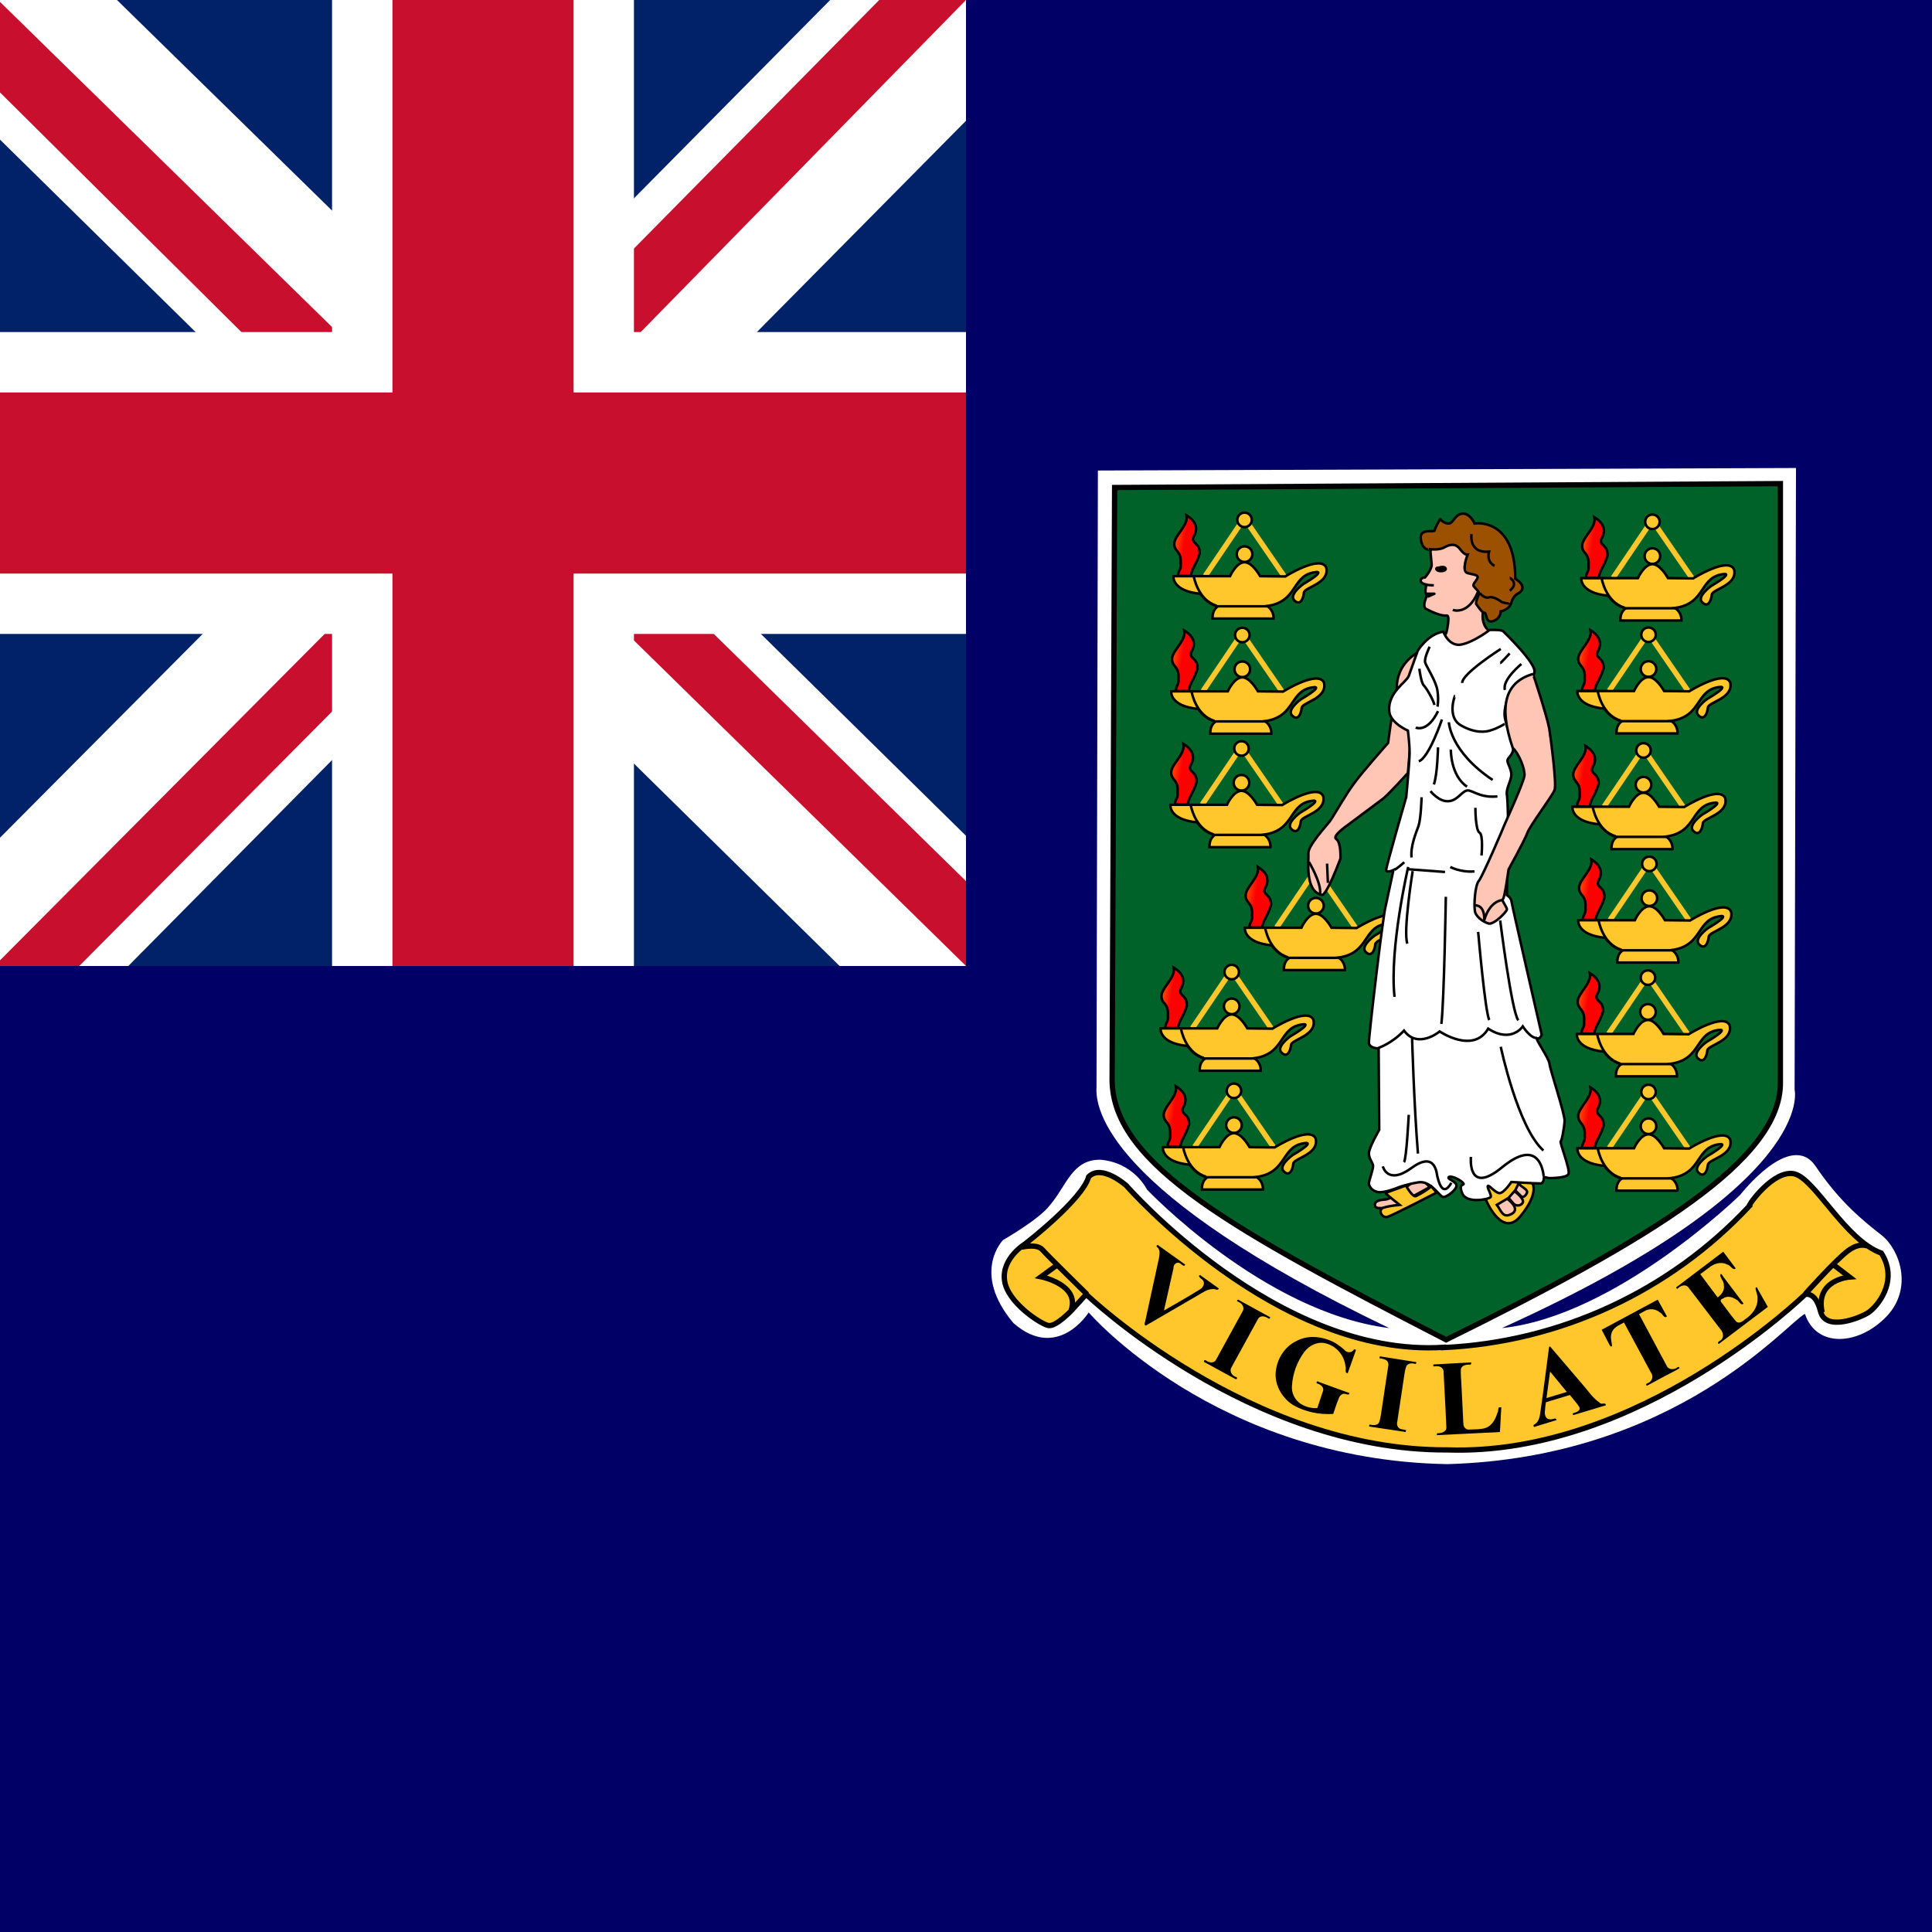
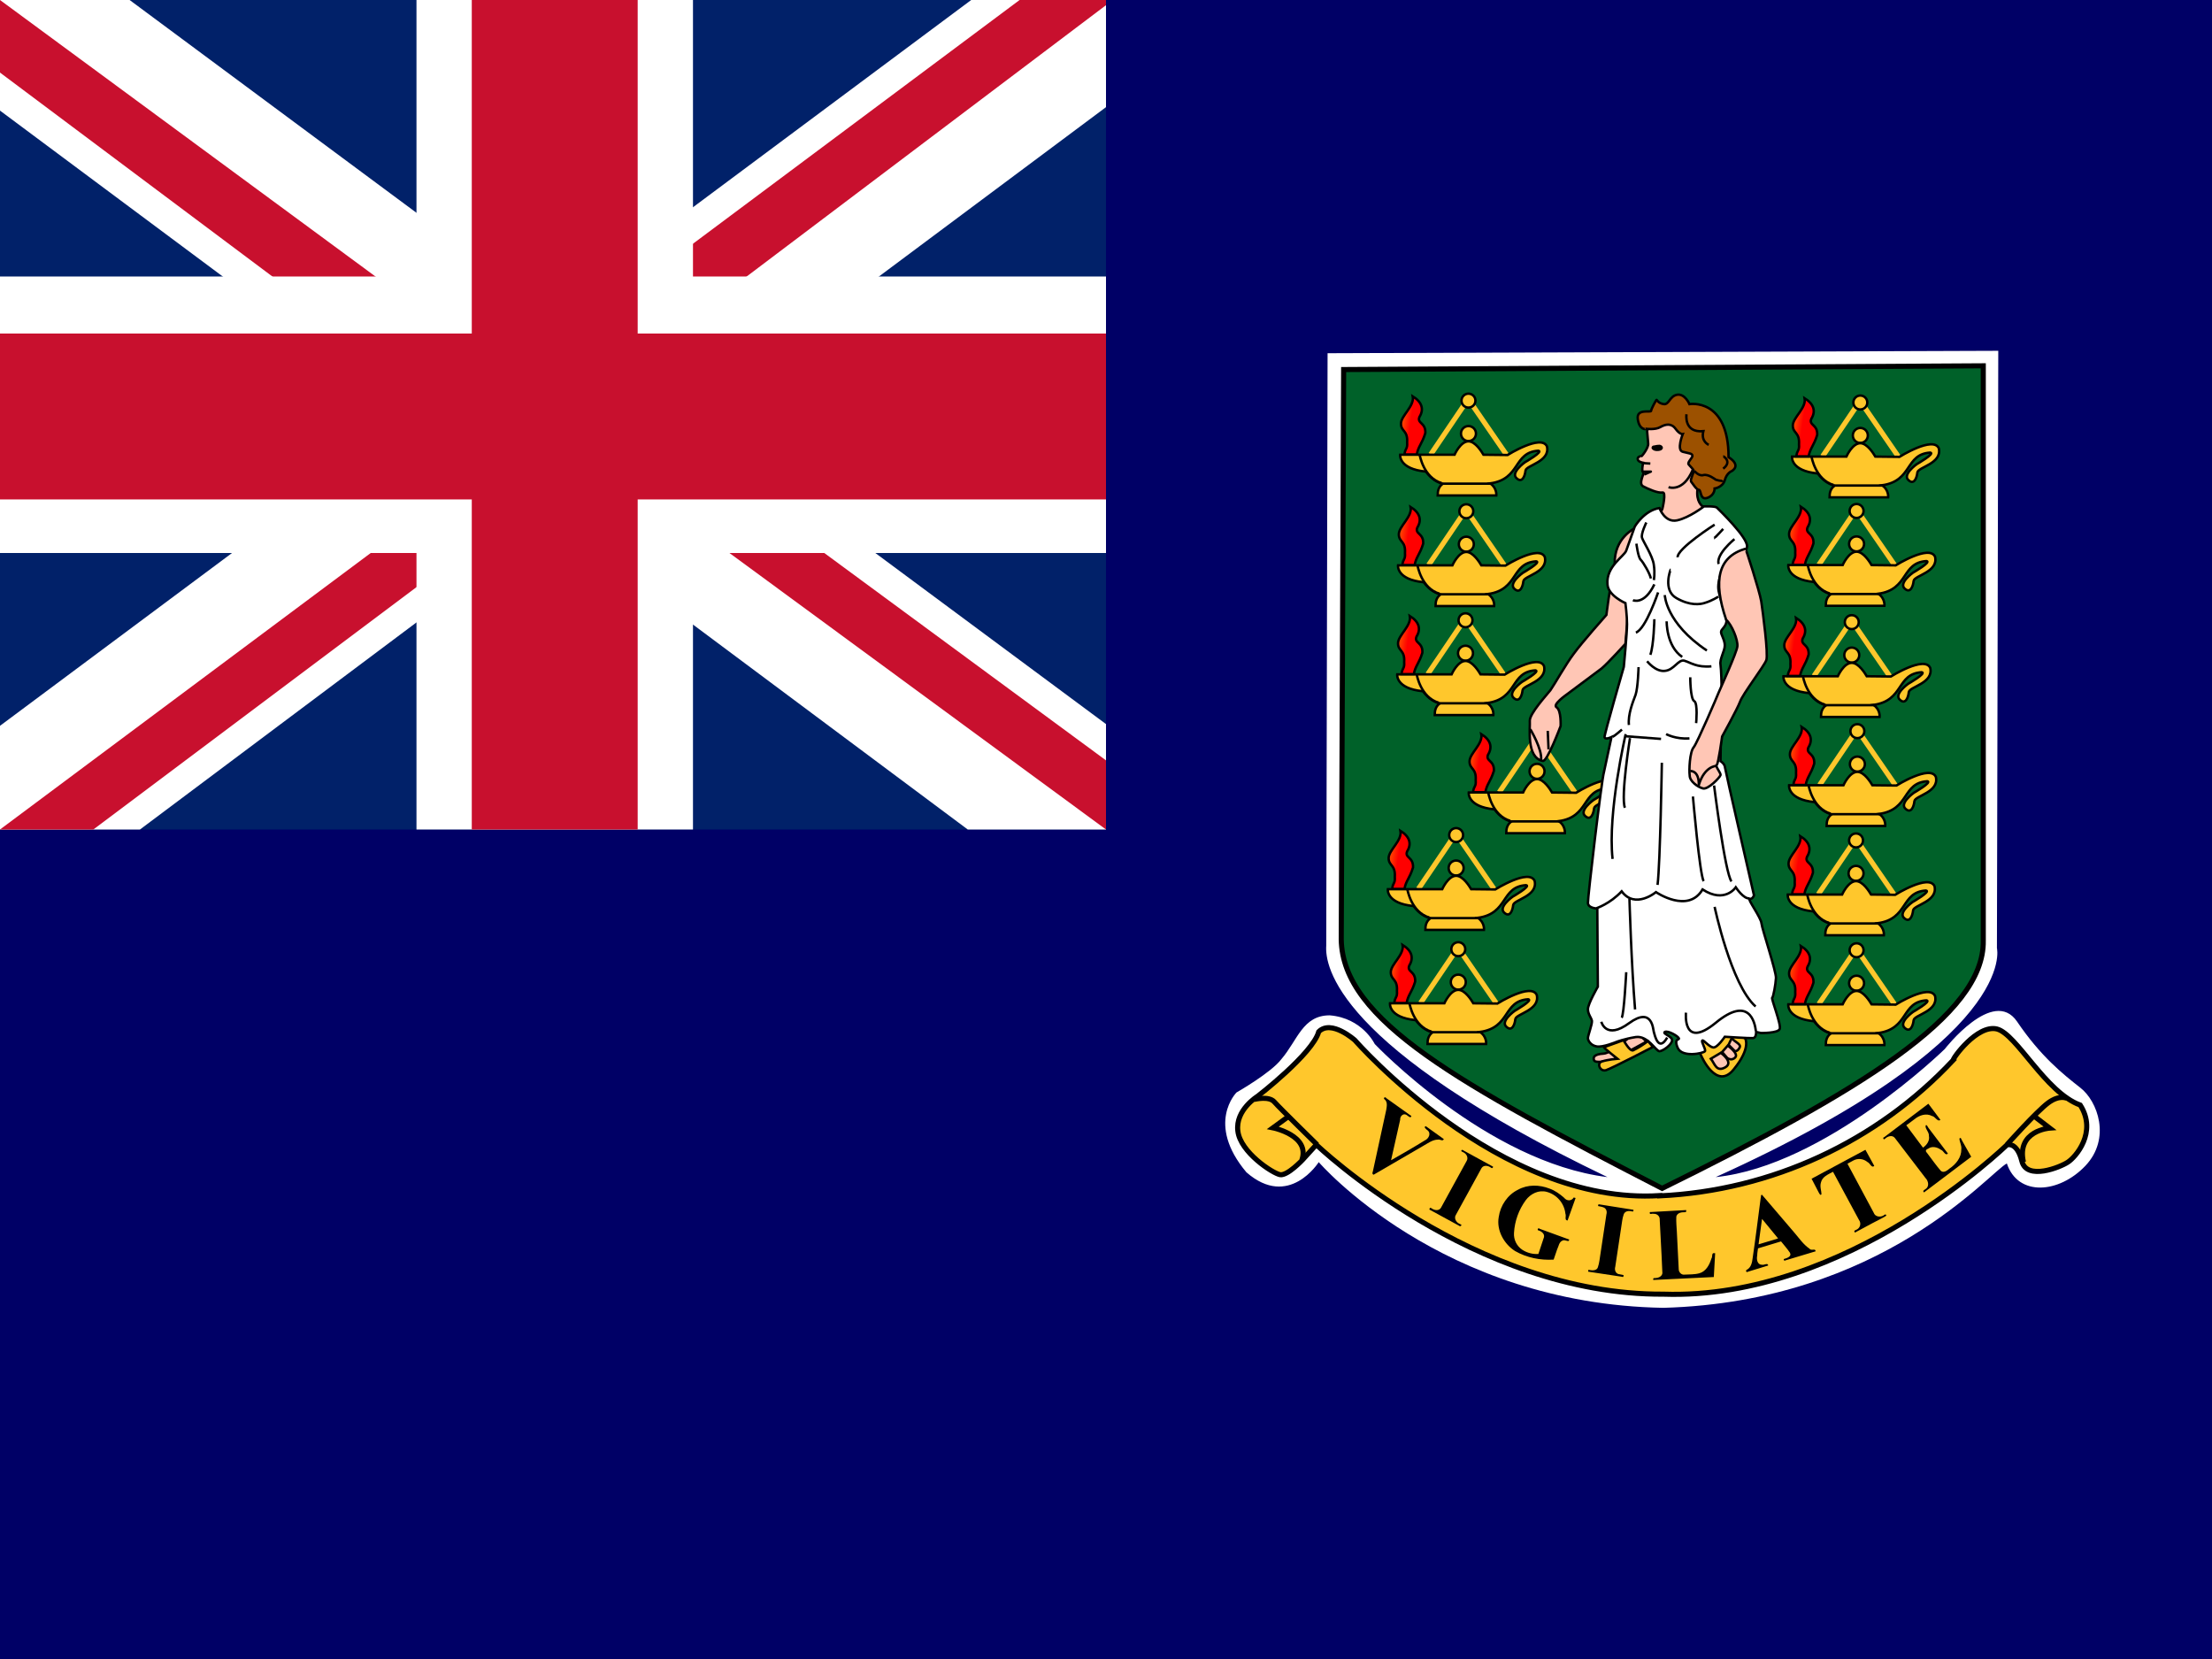
- <svg xmlns="http://www.w3.org/2000/svg" xmlns:xlink="http://www.w3.org/1999/xlink" id="flag-icons-vg" viewBox="0 0 512 512">
-   <defs id="defs4389">
+ <svg xmlns="http://www.w3.org/2000/svg" xmlns:xlink="http://www.w3.org/1999/xlink" id="flag-icons-vg" viewBox="0 0 640 480">
+   <defs id="defs1705">
    <linearGradient id="a">
-       <stop id="stop4369" offset="0" stop-color="red" />
-       <stop id="stop4371" offset="1" stop-color="#ff0" />
+       <stop id="stop1685" offset="0" stop-color="red" />
+       <stop id="stop1687" offset="1" stop-color="#ff0" />
    </linearGradient>
-     <linearGradient xlink:href="#a" id="c" x1="103.1" x2="92.5" y1="111.3" y2="107.8" gradientTransform="matrix(.85005 0 0 1.92216 191.3 180)" gradientUnits="userSpaceOnUse" />
-     <linearGradient xlink:href="#a" id="d" x1="103.1" x2="92.5" y1="111.3" y2="107.8" gradientTransform="matrix(.85005 0 0 1.92216 190.6 143.9)" gradientUnits="userSpaceOnUse" />
-     <linearGradient xlink:href="#a" id="e" x1="103.1" x2="92.5" y1="111.3" y2="107.8" gradientTransform="matrix(.85005 0 0 1.92216 317.4 111.1)" gradientUnits="userSpaceOnUse" />
-     <linearGradient xlink:href="#a" id="f" x1="103.1" x2="92.5" y1="111.3" y2="107.8" gradientTransform="matrix(.85005 0 0 1.92216 193.6 76.1)" gradientUnits="userSpaceOnUse" />
-     <linearGradient xlink:href="#a" id="g" x1="103.1" x2="92.5" y1="111.3" y2="107.8" gradientTransform="matrix(.85005 0 0 1.92216 194 41.7)" gradientUnits="userSpaceOnUse" />
-     <linearGradient xlink:href="#a" id="h" x1="103.1" x2="92.5" y1="111.3" y2="107.8" gradientTransform="matrix(.85005 0 0 1.92216 194.6 6.6)" gradientUnits="userSpaceOnUse" />
-     <linearGradient xlink:href="#a" id="i" x1="103.1" x2="92.5" y1="111.3" y2="107.8" gradientTransform="matrix(.85005 0 0 1.92216 318.4 7.2)" gradientUnits="userSpaceOnUse" />
-     <linearGradient xlink:href="#a" id="j" x1="103.1" x2="92.5" y1="111.3" y2="107.8" gradientTransform="matrix(.85005 0 0 1.92216 317.2 41.6)" gradientUnits="userSpaceOnUse" />
-     <linearGradient xlink:href="#a" id="k" x1="103.1" x2="92.5" y1="111.3" y2="107.8" gradientTransform="matrix(.85005 0 0 1.92216 315.7 76.7)" gradientUnits="userSpaceOnUse" />
-     <linearGradient xlink:href="#a" id="m" x1="103.1" x2="92.5" y1="111.3" y2="107.8" gradientTransform="matrix(.85005 0 0 1.92216 317.1 145.7)" gradientUnits="userSpaceOnUse" />
-     <linearGradient xlink:href="#a" id="n" x1="103.1" x2="92.5" y1="111.3" y2="107.8" gradientTransform="matrix(.85005 0 0 1.92216 216.3 113.3)" gradientUnits="userSpaceOnUse" />
-     <linearGradient xlink:href="#a" id="l" x1="103.1" x2="92.5" y1="111.3" y2="107.8" gradientTransform="matrix(.85004 0 0 1.9222 317.3 180.4)" gradientUnits="userSpaceOnUse" />
+     <linearGradient xlink:href="#a" id="c" x1="103.1" x2="92.5" y1="111.3" y2="107.8" gradientTransform="matrix(.85002 0 0 1.92212 191.4 180)" gradientUnits="userSpaceOnUse" />
+     <linearGradient xlink:href="#a" id="d" x1="103.1" x2="92.5" y1="111.3" y2="107.8" gradientTransform="matrix(.85002 0 0 1.92212 190.8 144)" gradientUnits="userSpaceOnUse" />
+     <linearGradient xlink:href="#a" id="e" x1="103.1" x2="92.5" y1="111.3" y2="107.8" gradientTransform="matrix(.85002 0 0 1.92212 317.4 111.1)" gradientUnits="userSpaceOnUse" />
+     <linearGradient xlink:href="#a" id="f" x1="103.1" x2="92.5" y1="111.3" y2="107.8" gradientTransform="matrix(.85002 0 0 1.92212 193.8 76.1)" gradientUnits="userSpaceOnUse" />
+     <linearGradient xlink:href="#a" id="g" x1="103.1" x2="92.5" y1="111.3" y2="107.8" gradientTransform="matrix(.85002 0 0 1.92212 194 41.6)" gradientUnits="userSpaceOnUse" />
+     <linearGradient xlink:href="#a" id="h" x1="103.1" x2="92.5" y1="111.3" y2="107.8" gradientTransform="matrix(.85002 0 0 1.92212 194.6 6.7)" gradientUnits="userSpaceOnUse" />
+     <linearGradient xlink:href="#a" id="i" x1="103.1" x2="92.5" y1="111.3" y2="107.8" gradientTransform="matrix(.85002 0 0 1.92212 318.4 7.2)" gradientUnits="userSpaceOnUse" />
+     <linearGradient xlink:href="#a" id="j" x1="103.1" x2="92.5" y1="111.3" y2="107.8" gradientTransform="matrix(.85002 0 0 1.92212 317.3 41.5)" gradientUnits="userSpaceOnUse" />
+     <linearGradient xlink:href="#a" id="k" x1="103.1" x2="92.5" y1="111.3" y2="107.8" gradientTransform="matrix(.85002 0 0 1.92212 315.7 76.7)" gradientUnits="userSpaceOnUse" />
+     <linearGradient xlink:href="#a" id="l" x1="103.1" x2="92.5" y1="111.3" y2="107.8" gradientTransform="matrix(.85004 0 0 1.92222 317.3 180.4)" gradientUnits="userSpaceOnUse" />
+     <linearGradient xlink:href="#a" id="m" x1="103.1" x2="92.5" y1="111.3" y2="107.8" gradientTransform="matrix(.85002 0 0 1.92212 317.1 145.6)" gradientUnits="userSpaceOnUse" />
+     <linearGradient xlink:href="#a" id="n" x1="103.1" x2="92.5" y1="111.3" y2="107.8" gradientTransform="matrix(.85002 0 0 1.92212 216.4 113.5)" gradientUnits="userSpaceOnUse" />
    <linearGradient id="grad" x1="103.1" x2="92.6" y1="111.3" y2="107.8" gradientTransform="matrix(.99614 0 0 2.25255 703.8 -75)" gradientUnits="userSpaceOnUse">
      <stop id="stop833" offset="0" stop-color="red" />
      <stop id="stop835" offset="1" stop-color="#ff0" />
    </linearGradient>
    <clipPath id="vg-b">
-       <path id="path4386" fill-opacity=".7" d="M0 0h512v512H0z" />
+       <path id="path1702" fill-opacity=".7" d="M0 0h640v480H0z" />
    </clipPath>
  </defs>
-   <path id="path4391" fill="#006" d="M0 0h512v512H0Z" style="stroke-width:.707" />
-   <g id="g1028" transform="translate(-282.6 18.3) scale(.73883)">
+   <path id="path1707" fill="#006" d="M0 0h640v480H0Z" style="stroke-width:.816" />
+   <path id="path2609" fill="#012169" d="M0 0h320v240H0Z" style="stroke-width:.5" />
+   <path id="path2611" fill="#fff" d="m37.5 0 122 90.5L281 0h39v31l-120 89.5 120 89V240h-40l-120-89.5L40.5 240H0v-30l119.5-89L0 32V0Z" style="stroke-width:.5" />
+   <path id="path2613" fill="#c8102e" d="M212 140.5 320 220v20l-135.5-99.5Zm-92 10 3 17.5-96 72H0ZM320 0v1.5l-124.5 94 1-22L295 0ZM0 0l119.5 88h-30L0 21Z" style="stroke-width:.5" />
+   <path id="path2615" fill="#fff" d="M120.5 0v240h80V0ZM0 80v80h320V80Z" style="stroke-width:.5" />
+   <path id="path2617" fill="#c8102e" d="M0 96.5v48h320v-48zM136.5 0v240h48V0Z" style="stroke-width:.5" />
+   <g id="g1028" transform="translate(-217.5 -9.4) scale(.77497)">
    <path id="path855" fill="#fff" d="m776.3 144 250.4-.9-.5 223s8.8 34-105 85.5c40.9-4.2 85.5-47.8 85.5-47.8s18.1-23.3 27-10.3c8.8 13 17.1 19.6 23.6 24.7 6.5 5 11.6 19 1.9 29.2-9.8 10.3-25.1 11.6-29.3-.9-6.5 3.3-46.4 51.6-128.2 53.9C818.5 499 773 446 773 446s-11.1 17.7-27 3.8c-15.3-18.2-3.7-29.8-3.7-29.8s13-7.4 16.8-12.5c6-7 7.9-16.3 18-16.3 12.2 1 16.8 10.7 16.8 10.7s41.8 44.1 86.9 49.7c-101.7-48.8-105.5-79-105-86.4l.5-221.1z" />
    <path id="path857" fill="#006129" stroke="#000" stroke-width="1.9" d="m782.3 150.1 238.8-1.4v214.6c.5 28-46.5 56.3-119.9 92.5-75.7-39-119.4-62.7-119.8-93l.9-212.7z" />
    <g id="lamp" fill="#ffc72c" stroke="#000" stroke-width=".9">
      <path id="path859" fill="none" stroke="#ffc72c" stroke-width="1.9" d="m814.8 181.8 14-20.7 14.3 20.8" />
      <path id="path861" d="M831.7 174a2.8 2.8 0 1 1-5.6 0 2.8 2.8 0 0 1 5.6 0z" />
      <path id="path863" d="M817.4 197.1h21.9s.3-2.8-2.3-4.5c11.5-1.6 8.5-11.6 18-12.2 2 .3-5 4.3-5 4.3s-5.7 4-3 6.1c2 1.7 3-1 3.2-3 .3-2 9.3-3.3 8-9-2.1-4.7-14.7 3.2-14.7 3.2l-9-.1c-.6-1-3-5-5.6-5-3 0-5.2 5-5.2 5h-20.3s-.7 5.3 9.6 6.3c2.3 3 4.1 3.8 6.2 4.6-1.4 1.1-1.8 2.5-1.8 4.3z" />
      <path id="path865" d="M819 192.7h18.2" />
      <path id="path867" d="M810.7 182s1.4 8.5 8.2 10.5" />
      <path id="path869" fill="url(#grad)" d="M809.6 181.8c.6-3.2 1.9-3.8 3.2-8 .2-4-3.2-3.5-2.2-6 1.8-2.9.9-5.6-2.5-7.7.7 3.7-4.4 7.2-4.4 10.2 0 3 2.6 2.4 2.3 7 .2 2.6-.7 2-1 4.5h4.6z" style="fill:url(#grad)" />
      <path id="path871" d="M831.5 161.7a2.6 2.6 0 1 1-5.2 0 2.6 2.6 0 0 1 5.2 0z" />
    </g>
    <use xlink:href="#lamp" id="use874" width="100%" height="100%" x="-.8" y="41.3" />
    <use xlink:href="#lamp" id="use876" width="100%" height="100%" x="-1.1" y="82" />
    <use xlink:href="#lamp" id="use878" width="100%" height="100%" x="25.6" y="126.1" />
    <use xlink:href="#lamp" id="use880" width="100%" height="100%" x="-4.6" y="162.2" />
    <use xlink:href="#lamp" id="use882" width="100%" height="100%" x="-3.8" y="204.8" />
    <use xlink:href="#lamp" id="use884" width="100%" height="100%" x="146.3" y=".7" />
    <use xlink:href="#lamp" id="use886" width="100%" height="100%" x="144.9" y="41.2" />
    <use xlink:href="#lamp" id="use888" width="100%" height="100%" x="143.1" y="82.7" />
    <use xlink:href="#lamp" id="use890" width="100%" height="100%" x="145.2" y="123.4" />
    <use xlink:href="#lamp" id="use892" width="100%" height="100%" x="144.7" y="164.2" />
    <use xlink:href="#lamp" id="use894" width="100%" height="100%" x="144.9" y="205.2" />
    <g id="g996" fill="#ffc6b5" stroke="#000" stroke-width=".9">
      <path id="path896" fill="#ffc72c" d="M915.8 406.3s5.7 13.2 12.2 5c6.5-8 4.2-11.5 4.2-11.5l-14.6-7.9-4.3 9 2.5 5.4z" />
      <path id="path898" d="M928.4 404.6s1 .1 1.7-1.3c.8-1.4-1.7-2-2.9-3.6l-1.2 2.5z" />
      <path id="path900" d="m895.4 401-12.8 7s-6.4 1.3-6.8 0c-.5-1.2.1-2.3 3.5-2.5 3.3-.1 12.3-8.4 12.3-8.4l3.8 4z" />
      <path id="path902" d="m895.6 173.1.4 4.6c.2 1.6-2.5 5-2.6 4.8-.2-.2-1.5.2-1.3 1.1.1 1 2 1.3 2 1.3s-.7 3.3 0 3.5c.8.1-2 4.2 0 5.3 2.1 1.1 5.6 2.6 7.2 2.3 1.6-.4 0 6.1 0 6.1l-4.5 9.5 24.4-2.5-5-8s-2.4-1.7-1.8-6.3c.7-4.5-.3-25.3-.3-25.3l-17.4-2.4-1.1 6z" />
      <path id="path904" d="M891.1 209.3s-7.9 3.6-7.6 13.4c-2 9.5-3.1 19-3.1 19s-9.4 10.6-12.2 14.5c-2.9 3.8-7.2 11.5-8.7 13.6-1.6 2-7.8 8.8-7.7 11.4.2 2.5-1.4 13.8 4.8 15 1.6.7 6.7-13 6.7-13s.3-5.8-1.5-7c-1.7-1 3.8-4.8 3.8-4.8l13-9.7c2.4-2 8.9-9.2 8.9-9.2l3.6-43.2z" />
      <path id="path906" fill="#fff" d="M900.2 201.8s2 5.6 6.6 4.6 10-5.2 10-5.2 4.3-.2 4.9.5c.6.6 11.6 11.2 11.2 14.5-.3 3.4-5 2.4-6.8 4.6-1.7 2.2-4.6 7.8-3.8 12 .8 4 3.2 9.4 2.9 11.5-.3 2-2 2.7-2 3.8 0 1 1.4 3 1.4 5 0 2.1-2 5.1-1.6 7.2.3 2 .4 8 .4 8l-.4 28s1.6.9 1.7 2.5c.2 1.5 10.8 47.6 10.8 47.6s-.5 1.5-1.6 1.3c-1.1-.2 4.3 7.1 4.4 9.2.2 2 5.6 18.2 5.4 20.4-.1 2.2-1 7.2-1.4 7.3-.5.2 3.5 10.2 2.8 11.7-.6 1.6-7 1.5-7 1.5l-1.8-.4s.1 2.1-1.1 2.3c-1.3.1-10.6-.5-10.6-.5s-2.7 4.1-4.3 4c-1.6-.2-3.7-3-4.1-2.6-.5.5 1.4 3.2 1 4-.6.8-8.6 2.5-10.2-1.3-1.6-3.8 1-2.8.4-3.6-.4-.8-4-2.9-5.2-2.3-1 .7 2.9 1.6 2.7 3.2-.1 1.6-3.5 4-4.7 4-1.3 0-4.3-5.9-8.8-5.3-4.4.7-7.2 1.8-7.2 1.8s-5.3 2.2-7.5 1.7c-2.2-.4-3.2-2.2-3.2-3.1 0-1 1.6-5.1 1.5-6.4-.2-1.2-1.5-2.5-1.5-4.4 0-2 3.7-8.4 3.7-8.4l-.2-29.2s-3.3 0-3.5-2c-.1-2 5.1-46.1 6-49l2.8-13s-2.4 1.2-2.6 0c-.1-1 7.2-26.2 7.2-26.2s1.2-12.6 1.2-15.9c0-3.3-.6-7.9-.6-7.9s-6.5-2.8-6.7-7c-.6-6.7 6.2-10.4 7-12.6l3.2-9s3.5-6 9.2-6.9z" />
      <path id="path908" fill="#ffc72c" d="M897.8 403s-15.4 8-17.6 8.7c-2.2.6-3.6-2.7-1.4-3.3 2.2-.7 5.7-1 5.7-1s-5.2-4.1-5-4.3l7.2-2.6c.2 0 2.2 4 3.6 3.8a31 31 0 0 0 5.6-3.5l1.9 2.2z" />
      <path id="path910" d="M919.4 407.4c1.5 1.9 2 5.1 5.4 3.2 3.3-1.9-1.7-5.4-1.7-5.4z" />
      <path id="path912" d="M925.5 407.1s1.6 1.3 3-.2c1.4-1.4-2.8-4.4-2.8-4.4l-2.1 2.4z" />
      <path id="path914" d="M932.3 217c.2 0 5.2 15.6 5.9 19.6.6 4 2.7 19.8 1.9 22-.8 2.2-8.9 12.8-9.8 15.5-1 2.7-6.7 13-6.7 13s-1.4 10.2-2 10.6c-.7.5 1.6 3 1.4 3.8-.3 1-4.6 5.4-6.5 5-2-.5-5-2.7-5-4.8-.3-2 0-8.9 1.5-10.6 1.4-1.8 8.9-19.3 9.3-20.4.5-1.2 6.8-15 7-17.3.2-2.4-2-7.9-4.2-9.9-5-14.7-3-23.5 7.2-26.5z" />
      <path id="path916" fill="#9c5100" d="M895 172.2s3.6.5 5.5-.6 4.1-1.6 5.7.6c1.6 2.2 2.7 2 2.7 2s-2.4 6 0 6.6c2.3.6 3.5.6 3.6 1.4.2.8-2 2.5-1.4 3.3.6.8 1.7 1.7 1.9 2.4.1.6-1.4 3.3-1 4 .5.6 2 3.1 2.9 3.1 1 0 .3 4 3.2 3 2.8-1 2.7-3.5 2.7-3.5s3-.4 3.8-3.1c.7-2.7 2.6-3.4 2.6-3.4s3.8-2-1.2-5.2c0-22.2-14.6-19.8-14.6-19.8s-1.7-4-4.6-3.5c-2.8.5-3 3.8-5 3.5-2.1-.3-2.6-1.7-2.7-1.6-.2.2-2 3.4-2 4.1 0 .8-5.5-1-5 3 .5 4.2 3.2 4 3 3.7z" />
      <g id="g994" fill="none">
        <path id="path918" d="M920.8 208s-14.1 9-13.8 12.2" />
        <path id="path920" d="M924 209.6s-3.2 3.5-3.4 3.5" />
        <path id="path922" d="M928.2 213.4s-7 5.7-5.9 9.3" />
        <path id="path924" d="M895.3 207.2s-2.1 4.3-1.6 5.7c.4 1.4 4 6.8 4.4 10.1.5 3.4 0 5.7 0 5.7" />
        <path id="path926" d="M891.6 215.1s.6 5 1.6 6 3.5 5.3 3.8 7" />
        <path id="path928" d="M890.3 236.2s4.2 2 8-5.9" />
        <path id="path930" d="M904.4 224.8c-.1 0-3 7.7 2.1 10.6 5 2.9 8.9 2.5 11 1.7 2.3-.7 4.7-2.2 4.7-2.2" />
        <path id="path932" d="M902.2 234.3s.3 10.4 15.7 20.7" />
        <path id="path934" d="M902.9 244.1s-.2 9.2 5.8 13.3" />
        <path id="path936" d="M899.7 233.3s-4.6 13.7-8.3 15" />
        <path id="path938" d="M898.3 243.3s-.2 9.8-1.5 13.3" />
        <path id="path940" d="M895.6 259s3.1 4 6.6 3.6c3.5-.3 5-4.4 7.3-3.8 2.4.7 4.6 2.6 10.1 2.1" />
        <path id="path942" d="M911.7 265s0 8.1 1.5 8.9c1.4.8.7 8.2.7 8.2" />
        <path id="path944" d="M892.4 261.2s-.2 7.6-1.1 10.3c-1 2.7-2.9 7.3-2.5 11.3" />
        <path id="path946" d="M882.7 287.2c.8-.3 3.5-2.7 3.5-2.7" />
        <path id="path948" d="M887.6 286.2s-6.8 29.2-4.9 46.6" />
        <path id="path950" d="M889.2 287.7s-3.5 21.8-1.9 26" />
        <path id="path952" d="m887.5 287 13.3 1" />
        <path id="path954" d="M902.7 286.2s3.6 2 8.7 1.6" />
        <path id="path956" d="M901.1 296.9s-.6 37.3-1.6 45.6" />
        <path id="path958" d="M920.6 305.4s4.1 32.8 6.5 35.8" />
        <path id="path960" d="M912.7 309.5s2.5 29 4 31.6" />
        <path id="path962" d="M876.7 351.2s5-1.6 9.4-6.3c5 6.8 12.8.3 12.8.3s12 8.2 17.4-1c8.3 5.4 12.4-.8 12.4-.8s3 4.6 5.2 4.1" />
        <path id="path964" d="M920.8 350.7s6.1 29 15.3 37.2" />
        <path id="path966" d="M889 347.7s.7 24.2 2.1 41.3" />
        <path id="path968" d="M887.8 375.1s-.8 15.8-1.7 17" />
        <path id="path970" d="M878.5 393.6s1.7 6.9 10.4.5c8.7-6.3 8.9 2.4 9.2 3.3.3 1 1.7 7.8 5 2.1" />
        <path id="path972" d="M910.1 390.2s-1.4 14 11.1 3.8c12.5-10.3 14.6-.2 15 3" />
        <path id="path974" d="M910.3 166.8s-1.1 7 6.3 6.3c-1 3.9 2 5.1 2 5.1" />
        <path id="path976" d="M924 182.5c.2 0 3.4 2 0 4.6" />
        <path id="path978" d="M913.3 188s1.6 2 3.3 1.5c1.8-.5 4.6 1.7 4.6 1.7s2.4.8 2.7.3" />
        <path id="path980" d="M903.6 194s5.4 2.1 9-6.4" />
        <path id="path982" d="m893.7 185 3.1.2" />
        <path id="path984" d="m858.5 285 .3 6.9" />
        <path id="path986" d="M852 284.4s4.5 7.5 4 11.4" />
        <path id="path988" stroke-linejoin="round" d="M894.1 188.2h2.9l-2.5 1.1" />
        <path id="path990" stroke-linejoin="round" d="M911.7 300s3.3-.4 3.2 5.2c2.1-7 6.4-7.1 6.4-7.1" />
        <path id="path992" stroke-linejoin="round" stroke-width="1.7" d="M898.1 179.3c.5 0 2.2-.6 2.5-.1.4.4-1.9.8-2.5.1z" />
      </g>
    </g>
    <g id="g1008" fill="none" stroke="#000" stroke-width="1.9">
      <path id="path998" fill="#ffc72c" d="M900.3 458.6a160.4 160.4 0 0 0 109.6-50.7c-.4-.4 8.9-13.4 16.3-11.6 7.4 1.9 18.1 23.7 31.1 28.4 6.5 10.2-1.8 19.5-4.6 21.3-2.8 1.9-15.4 7-17.2-.4-1.9-7.5-5.6-6-5.6-6s-59.5 58-128.2 55.7c-71 .4-129.6-55.8-129.6-55.8l-5.1 5.6s-5.6 6-8.4 5.6c-2.8-.5-14.9-8.4-15.8-16.3-1-7.9 7.4-13 7.4-13s20.5-15.8 22.8-24.1c4.7-4.7 13.5 3.2 13.5 3.2s53.9 61.8 113.8 58z" />
      <path id="path1000" d="M748.9 422.6s5.5-1.4 7.5.9 16 16 16 16" />
      <path id="path1002" d="m761.5 429.1-5.6 4.1s14 2.8 10.8 12" />
      <path id="path1004" d="M1052.3 422.2s-2.7-1.5-7 1.7c-4.4 3.3-15.3 15.5-15.3 15.5" />
      <path id="path1006" d="m1039.9 428.7 6 4.6s-12.5.9-9.8 12.7" />
    </g>
    <g id="g1026" fill="#000">
      <path id="path1010" d="M819.7 437.4c-.4 1-1.4 0-2.2.2-2 0-3.8 1.4-5.6 2.4l-18.4 10.7c-.6-.2-.5-.7-.3-1.2l5-23c.2-1.3.6-3-.7-4-.5-.4.3-1.1.7-.4l9.4 6.7c-.3.9-.9.2-1.4-.1-1.3-1.3-2.9-.1-2.8 1.5l-3.4 15.1c4.2-2.4 8.4-4.8 12.6-7.4 1.4-.6 2.5-2.6 1-3.8-.6-.4-1.6-1.3-.6-1.5l6.7 4.8z" />
      <path id="path1012" d="M826.3 469.4c-.2.6-.5.7-1 .3l-11-6c.1-.7.4-.8.9-.4 1 .7 2.6 1 3.4-.2l4-7.3 5.6-10.2c.8-1.3-.1-2.8-1.3-3.3-.4-.2-1-.4-.5-.8.2-.3.8.3 1.1.4l10.6 5.8c-.1.6-.4.7-.9.3-1-.7-2.6-1-3.4.2l-4 7.3-5.6 10.2c-.8 1.2.1 2.8 1.3 3.3l.8.4z" />
      <path id="path1014" d="m868.9 459.4-3 8.4c-1.3-.1-.4-1.7-.8-2.5a9.5 9.5 0 0 0-7-8.2c-3-.8-6 .7-7.8 3.1a22.9 22.9 0 0 0-4.4 12.2 7 7 0 0 0 3.2 6.4 10 10 0 0 0 5.9 1.5l2.1-6.3c.3-1.4-1.2-2.3-2.3-2.6-.2-.4.2-1 .7-.5l11 4c0 1.3-1.6-.2-2.5.4-1.3.5-1.4 2.1-2 3.3l-1.3 3.8c-5 .3-10-.7-14.4-3.2-4.1-2.6-7-7.7-6.1-12.7.6-4.3 3.3-8.3 7.2-10.2 3.6-2 8-1.9 11.8-.4 2 .7 3.8 2 5.4 3.4 1 1.3 2.8 1.3 3.6-.1l.7.2" />
      <path id="path1016" d="M886.8 488.2c0 .4 0 .9-.6.6l-12.6-1.9c0-.5 0-.9.6-.6 1 .2 2.6.2 3-1 .6-1.7.7-3.5 1-5.2l2.2-14.6c.3-1 0-2.2-1.1-2.6-.7-.3-1.3-.3-2-.5 0-.4 0-.8.6-.6l12.6 2c0 .4 0 .8-.6.6-1-.3-2.5-.2-3 1-.6 1.6-.7 3.4-1 5.1l-2.2 14.6c-.3 1 0 2.3 1.2 2.7l2 .4z" />
      <path id="path1018" d="m921 480-.5 8.9-22.6 1.1c-.1-.5 0-.8.6-.7 1.1 0 2.6-.5 2.8-1.8l-.3-6.6-.7-13.4c.1-1.3-1-2.3-2.3-2.2-.4-.2-1.5.4-1.4-.3-.2-.6.7-.3 1-.4l12.6-.7c0 .6 0 .9-.7.8-1.1 0-2.6.2-3 1.6-.1 1.9.1 3.8.2 5.7l.7 14c0 1.1 1 2.2 2.2 2 1.8-.1 3.7 0 5.5-.5 2.5-.7 3.8-3.2 4.5-5.5.5-.6 0-2.2 1-2h.4" />
      <path id="path1020" d="M938.5 458.2c-.6 0-.3.8-.5 1.2-1 7.5-1.9 15-3 22.4-.2 1.7-.6 3.6-2.2 4.4-.6.3-.1 1.2.5.7l7.5-2.3c-.1-1.2-1.6 0-2.4-.3-1.7 0-2-2.1-1.7-3.4 0-1 .2-1.8.3-2.7l8.6-2.6c1.1 1.4 2.3 2.7 3.3 4.2.8 1.4-1 2-2 2.3-.6 0-.2 1 .3.6l11.3-3.4c0-1.3-1.6 0-2.3-1-2.2-1.5-3.7-3.7-5.4-5.7l-12.3-14.4zm0 9 6 7.3-7.3 2.2 1.3-9.5z" />
      <path id="path1022" d="m977.1 441.4 3.3 6c-1 1-1.6-1.1-2.5-1.4a4.7 4.7 0 0 0-5.5-.5l-2 1.1 9.8 18.3c.5 1.5 2.4 1.8 3.7 1 .4-.4.9-.6 1 .1-1.6 1-3.5 1.9-5.2 2.8l-6.5 3.5c-.5-.5-.2-.8.4-1a2.4 2.4 0 0 0 1.1-3.7l-9.7-18c-1.8 1-4 1.8-4.5 4-.5 1.5.2 3.2.2 4.4-.5.6-.7-.2-1-.6l-2.7-5.2 20.1-10.8z" />
      <path id="path1024" d="m992.4 432.3 6.2 8.3c1.4-1 2.6-2.6 2.2-4.4.2-1.4-1.8-3-1.1-4 .4-.2.7.8 1 1.1l7.2 9.5c-1 1-1.6-1.1-2.6-1.4-1.4-1-3.3-1.5-4.8-.4-1.1.4-1 1-.3 1.7 1.6 2.1 3.2 4.4 5 6.5 1 1 2.4 0 3.3-.8 2.4-1.6 4.5-4.2 4.4-7.2.2-1.4-.7-2.8-.7-4 .6-.7.7.4 1 .8l3.4 6-17.6 13.3c-.7-.5 0-.9.5-1.2 1.6-1 1.1-3.1 0-4.2L988.1 437c-1-1.3-2.8-.6-3.7.3-.5.6-1-.5-.3-.6l16.5-12.5 4.5 6c-1 1-2-1.3-3.1-1.4-2.2-1.2-4.8-.3-6.6 1.2l-3.1 2.3" />
    </g>
  </g>
-   <path id="path5733" fill="#012169" d="M0 0h256v256H0Z" style="stroke-width:.5" />
-   <path id="path5735" fill="#fff" d="M256 0v32l-95 96 95 93.5V256h-33.5L127 162l-93 94H0v-34l93-93.5L0 37V0h31l96 94 93-94z" style="stroke-width:.5" />
-   <path id="path5737" fill="#c8102e" d="m92 162 5.5 17L21 256H0v-1.5zm62-6 27 4 75 73.5V256ZM256 0l-96 98-2-22 75-76ZM0 .5 96.5 95 67 91 0 24.5Z" style="stroke-width:.5" />
-   <path id="path5739" fill="#fff" d="M88 0v256h80V0ZM0 88v80h256V88Z" style="stroke-width:.5" />
-   <path id="path5741" fill="#c8102e" d="M0 104v48h256v-48ZM104 0v256h48V0Z" style="stroke-width:.5" />
</svg>
